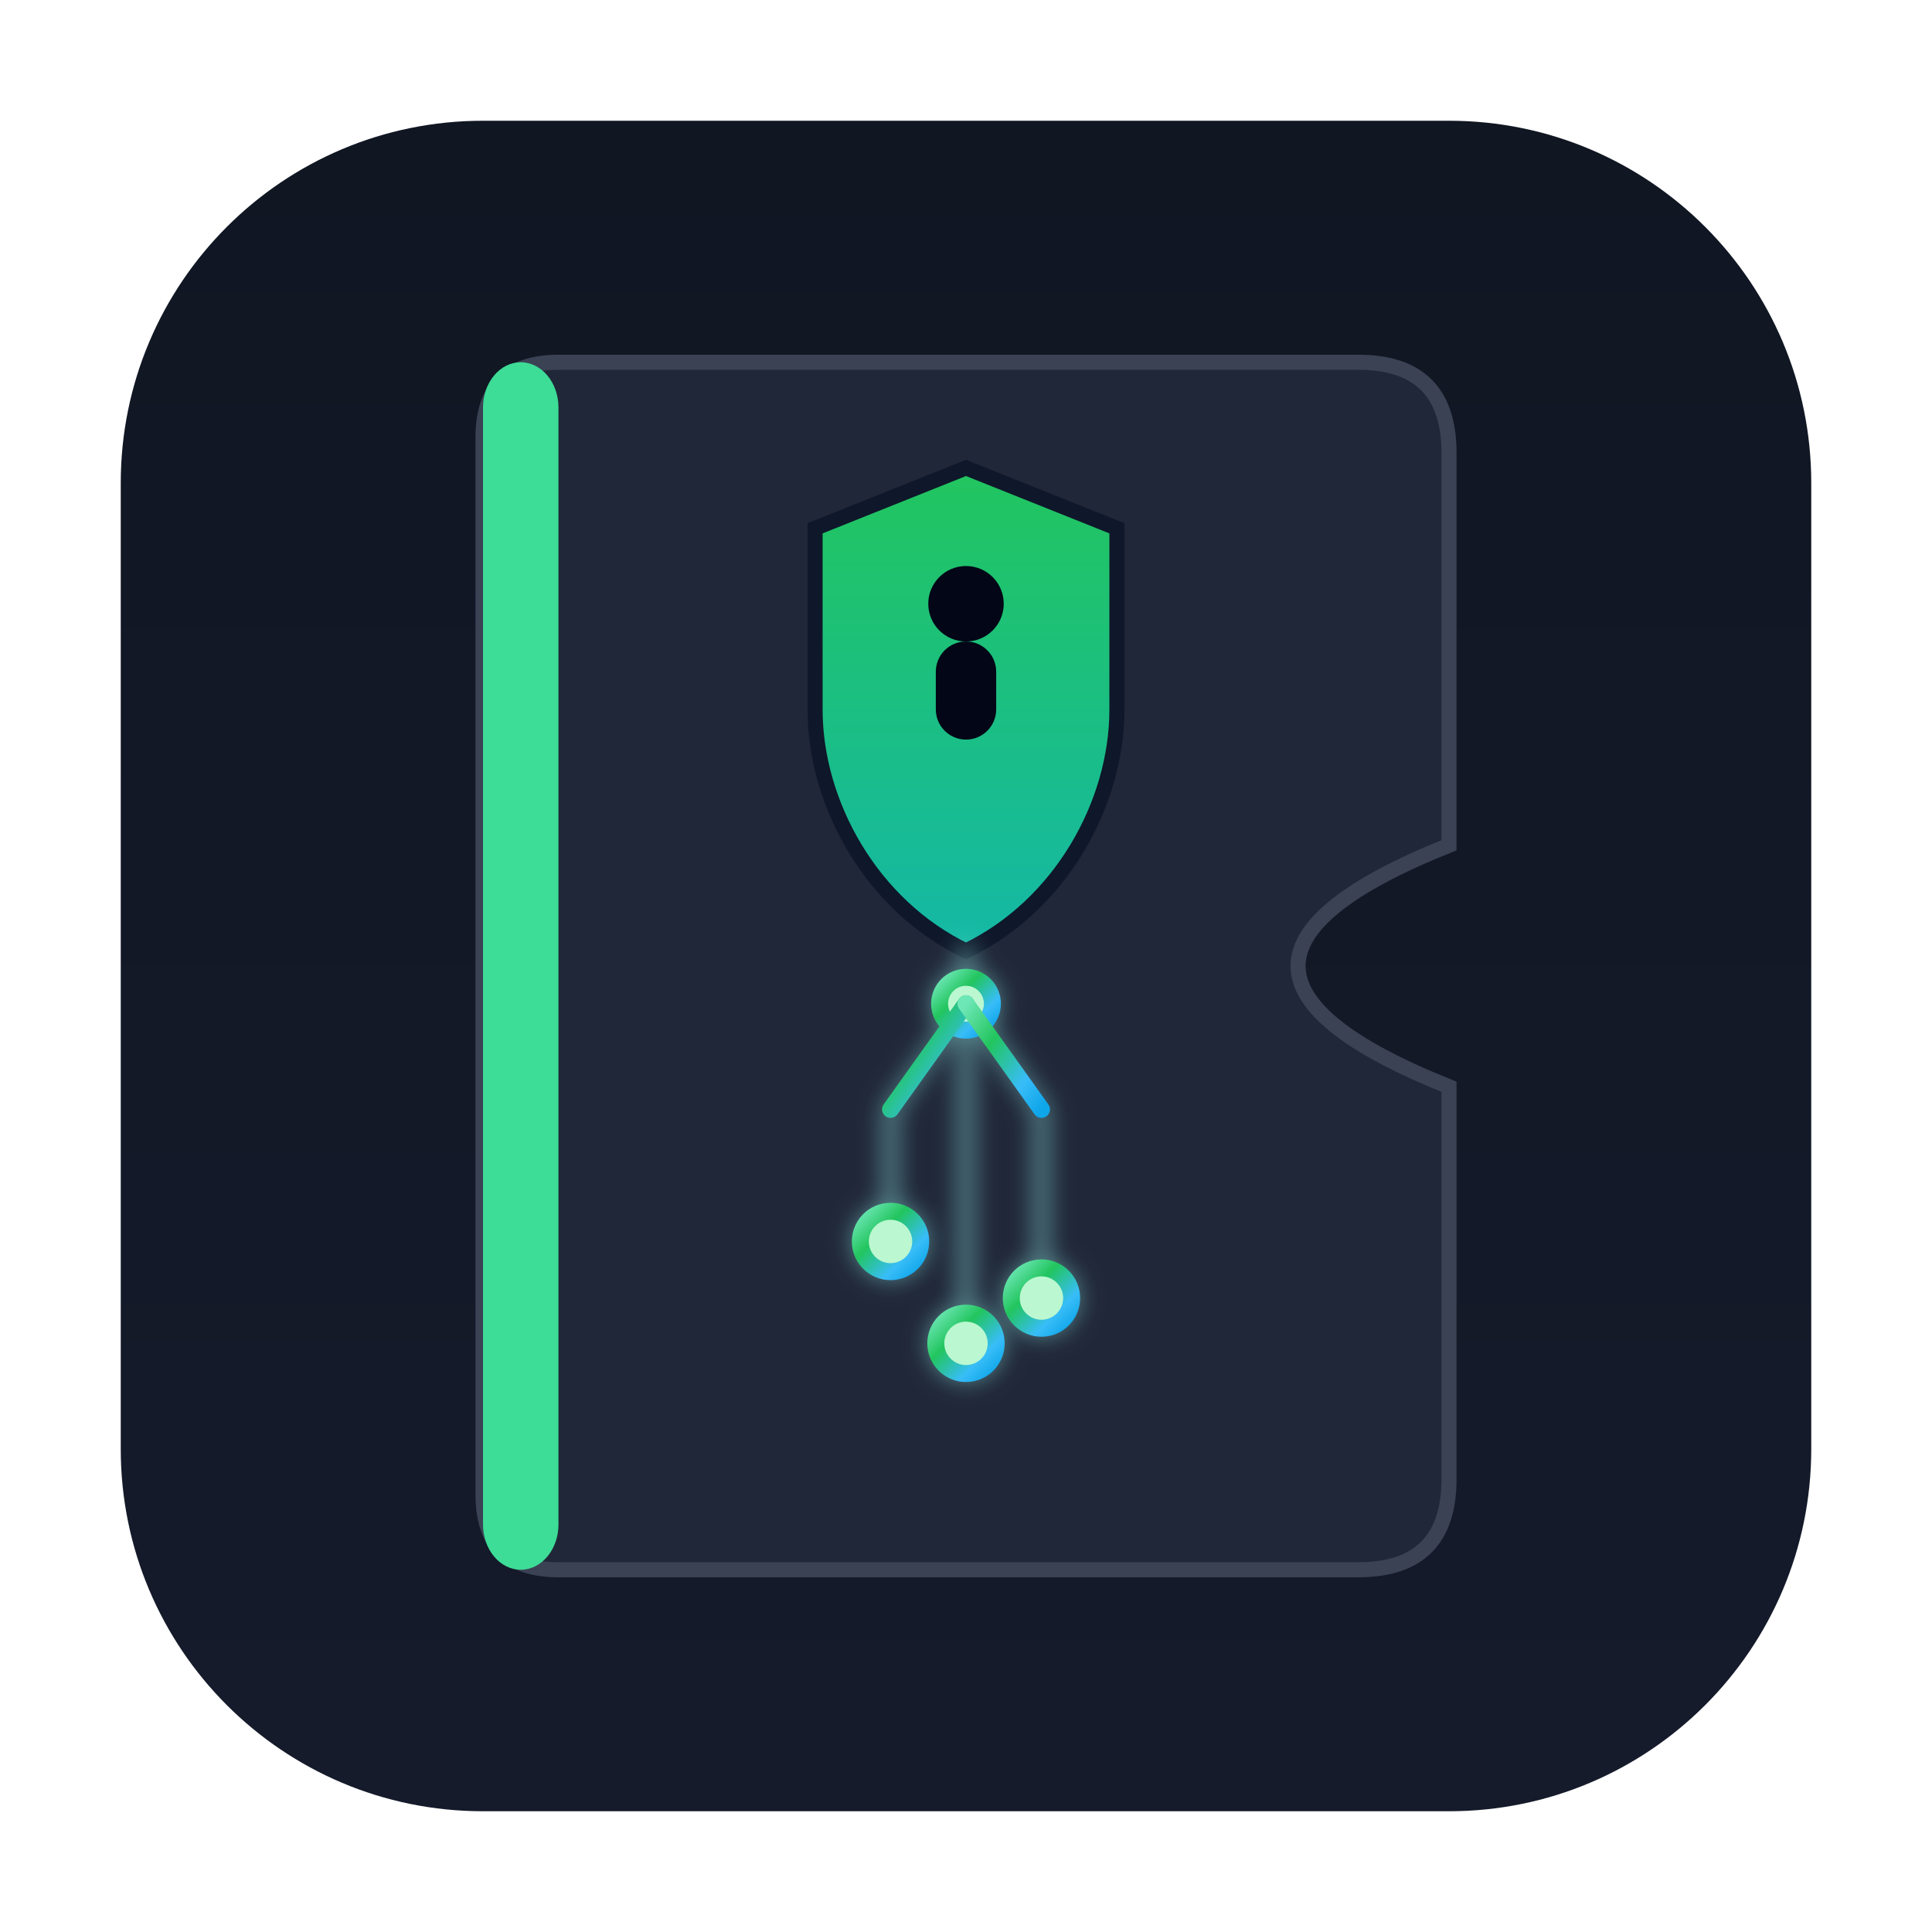
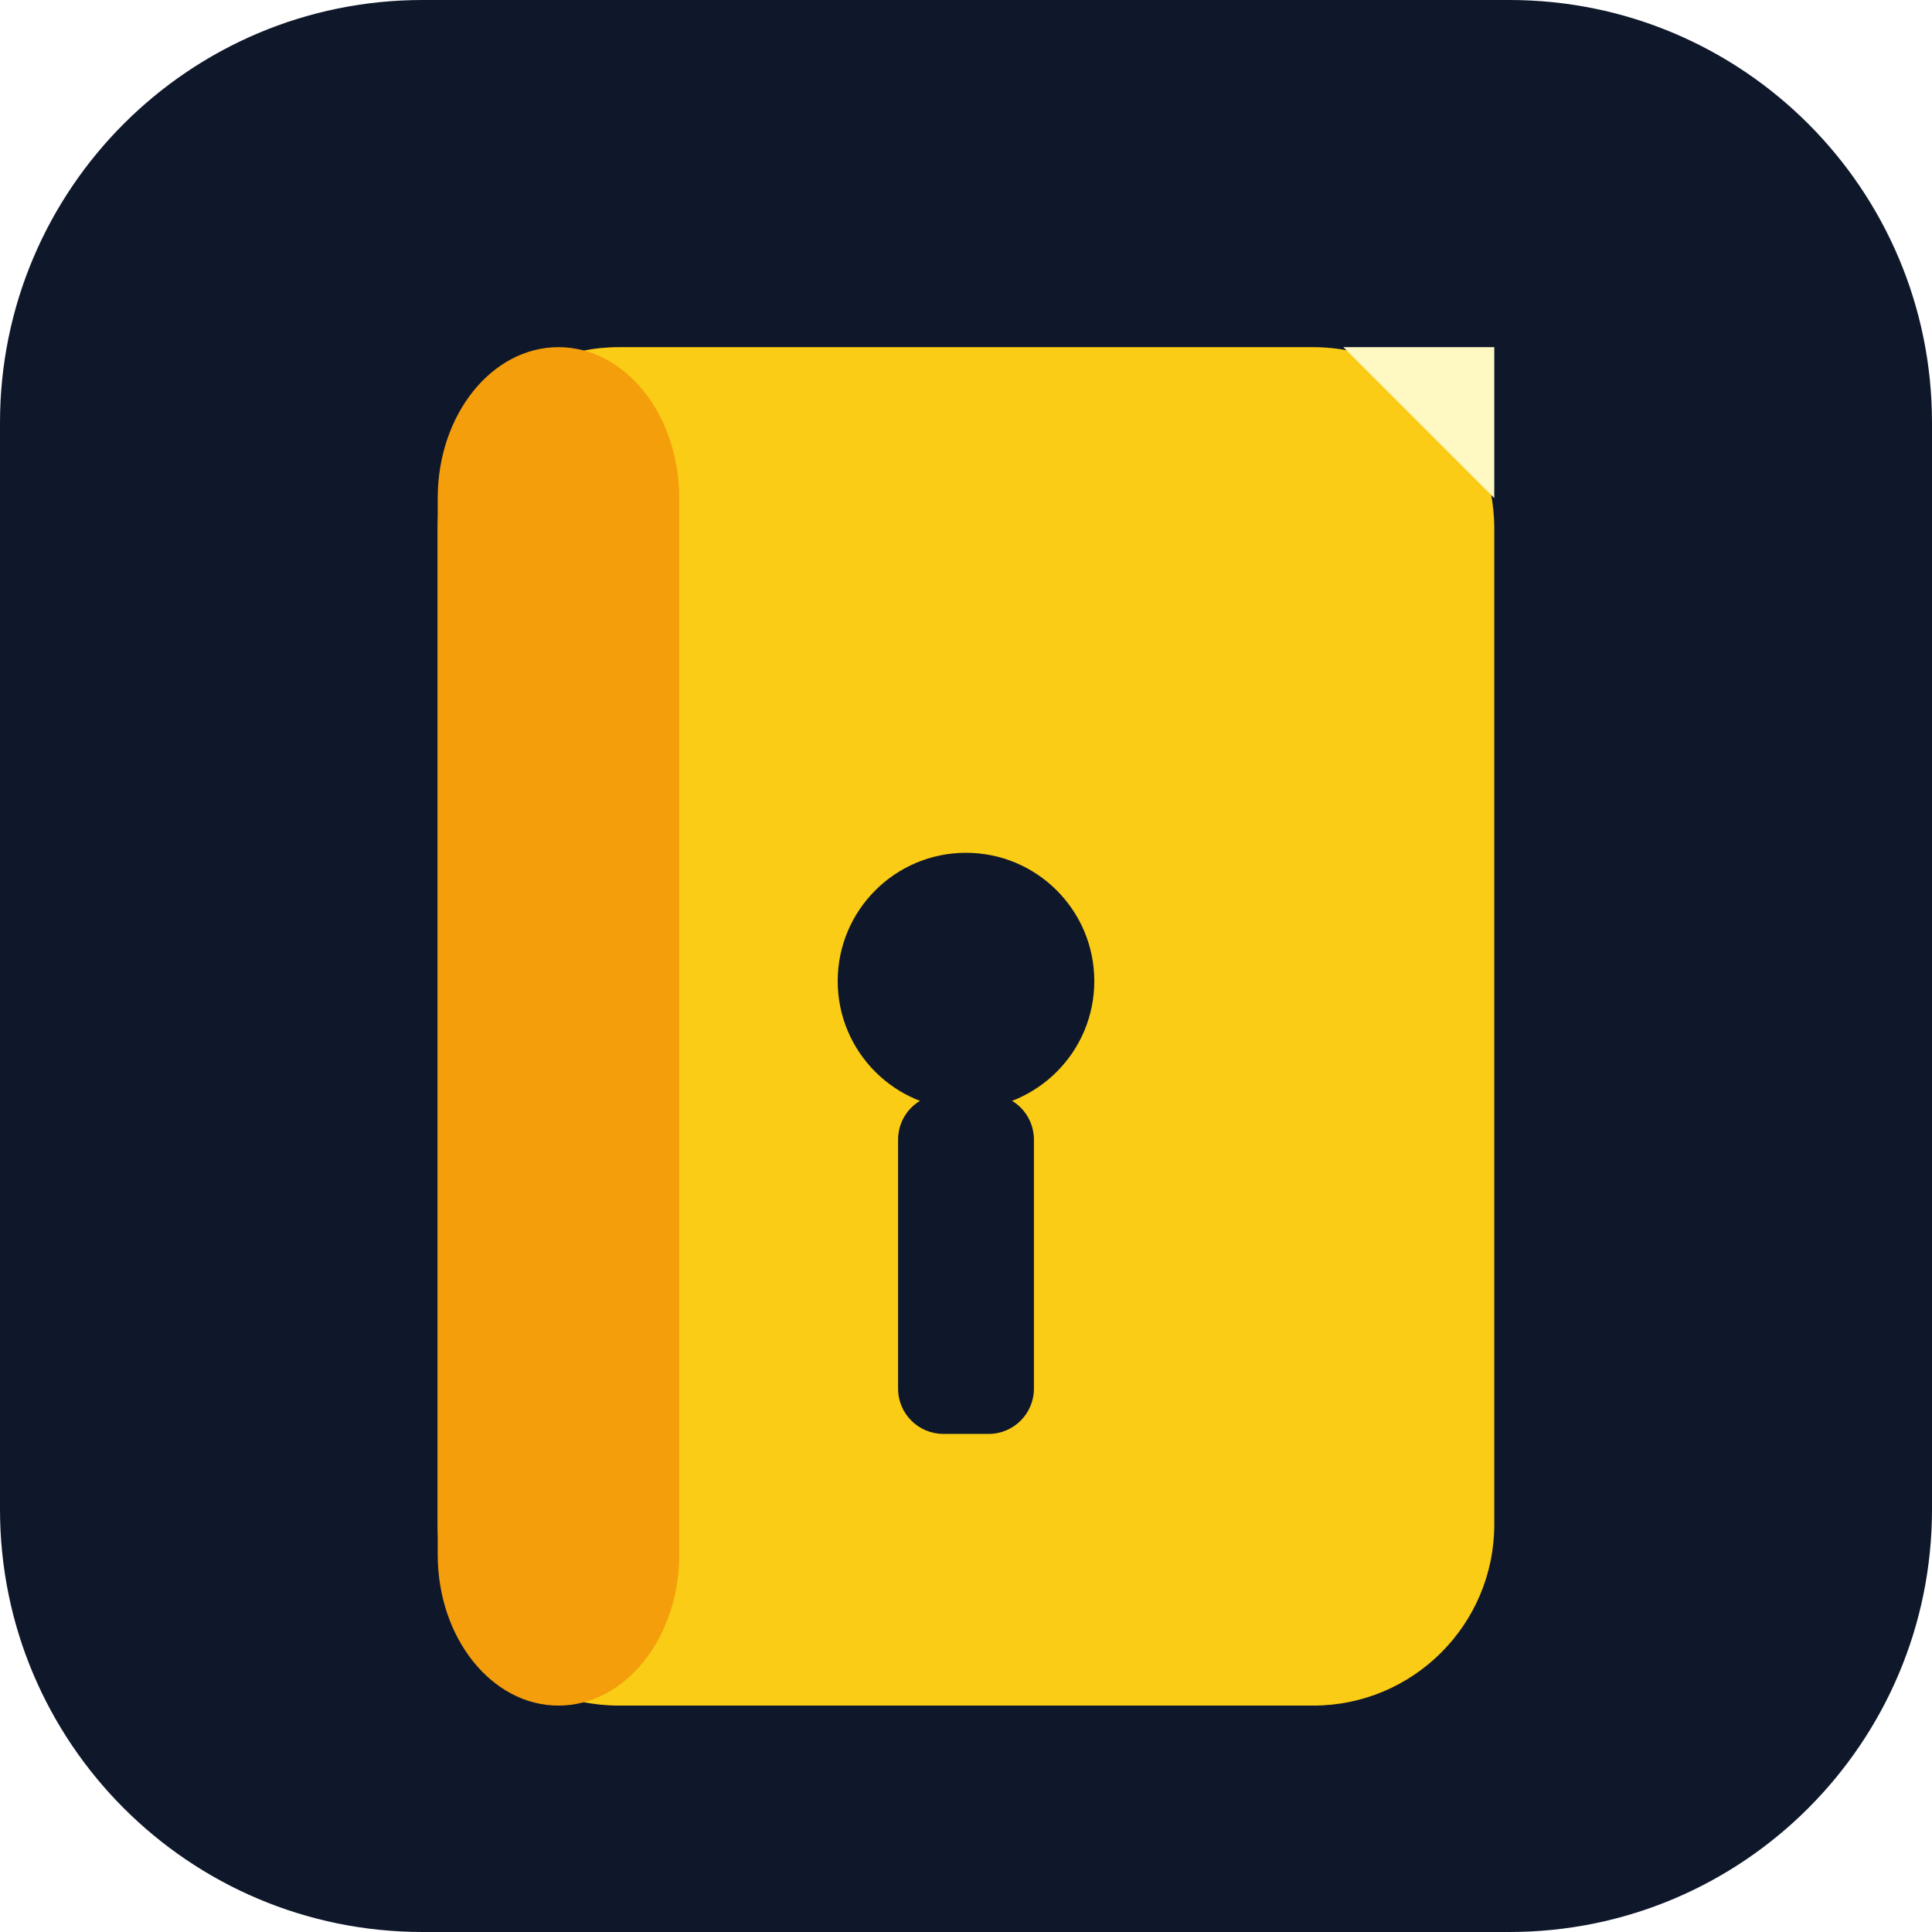
- <svg xmlns="http://www.w3.org/2000/svg" viewBox="0 0 512 512" role="img" aria-labelledby="title desc">
-   <defs>
-     <linearGradient id="bgGrad" x1="0" y1="0" x2="0" y2="1">
-       <stop offset="0%" stop-color="#101622" />
-       <stop offset="100%" stop-color="#151b2b" />
-     </linearGradient>
-     <linearGradient id="shieldGrad" x1="0" y1="0" x2="0" y2="1">
-       <stop offset="0%" stop-color="#22c55e" />
-       <stop offset="100%" stop-color="#14b8a6" />
-     </linearGradient>
-     <linearGradient id="vcGradAll" x1="0" y1="0" x2="1" y2="1">
-       <stop offset="0%" stop-color="#6ee7b7" />
-       <stop offset="35%" stop-color="#22c55e" />
-       <stop offset="75%" stop-color="#38bdf8" />
-       <stop offset="100%" stop-color="#0ea5e9" />
-     </linearGradient>
-     <filter id="vcGlow" x="-50%" y="-50%" width="200%" height="200%">
-       <feGaussianBlur stdDeviation="3" result="blur" />
-       <feColorMatrix in="blur" type="matrix" values="           0 0 0 0 0.30           0 0 0 0 0.90           0 0 0 0 0.85           0 0 0 0.85 0" />
-     </filter>
-   </defs>
-   <rect x="32" y="32" width="448" height="448" rx="96" ry="96" fill="url(#bgGrad)" />
-   <path d="       M 148 96       H 360       Q 384 96 384 120       V 224       Q 304 256 384 288       V 392       Q 384 416 360 416       H 148       Q 128 416 128 396       V 116       Q 128 96 148 96       Z     " fill="#202738" stroke="#3a4254" stroke-width="4" />
-   <rect x="128" y="96" width="20" height="320" rx="12" ry="12" fill="#3ddc97" />
-   <g transform="translate(0,-56)">
-     <path d="M 256 180 L 296 196 L 296 244 C 296 269 281 296 256 308 C 231 296 216 269 216 244 L 216 196 Z" fill="url(#shieldGrad)" stroke="#0f172a" stroke-width="4" />
-     <circle cx="256" cy="216" r="10" fill="#020617" />
-     <rect x="248" y="226" width="16" height="26" rx="8" ry="8" fill="#020617" />
-   </g>
-   <g transform="translate(0,-66)" stroke="#22c55e" stroke-width="4" fill="#22c55e" opacity="0.6" filter="url(#vcGlow)">
-     <path d="M 256 318 L 256 332" fill="none" stroke-linecap="round" />
-     <circle cx="256" cy="332" r="7" />
-     <path d="M 256 332 L 236 360" fill="none" stroke-linecap="round" stroke-linejoin="round" />
-     <path d="M 236 360 L 236 395" fill="none" stroke-linecap="round" />
-     <path d="M 256 332 L 256 422" fill="none" stroke-linecap="round" />
-     <path d="M 256 332 L 276 360" fill="none" stroke-linecap="round" stroke-linejoin="round" />
-     <path d="M 276 360 L 276 410" fill="none" stroke-linecap="round" />
-     <circle cx="236" cy="395" r="8" />
-     <circle cx="256" cy="422" r="8" />
-     <circle cx="276" cy="410" r="8" />
-   </g>
-   <g transform="translate(0,-66)" stroke="url(#vcGradAll)" stroke-width="4.5" fill="#bbf7d0" opacity="1">
-     <path d="M 256 318 L 256 332" fill="none" stroke-linecap="round" />
-     <circle cx="256" cy="332" r="7" />
-     <path d="M 256 332 L 236 360" fill="none" stroke-linecap="round" stroke-linejoin="round" />
-     <path d="M 236 360 L 236 395" fill="none" stroke-linecap="round" />
-     <path d="M 256 332 L 256 422" fill="none" stroke-linecap="round" />
-     <path d="M 256 332 L 276 360" fill="none" stroke-linecap="round" stroke-linejoin="round" />
-     <path d="M 276 360 L 276 410" fill="none" stroke-linecap="round" />
-     <circle cx="236" cy="395" r="8" />
-     <circle cx="256" cy="422" r="8" />
-     <circle cx="276" cy="410" r="8" />
-   </g>
+ <svg xmlns="http://www.w3.org/2000/svg" width="512" height="512" viewBox="0 0 512 512">
+   <rect x="0" y="0" width="512" height="512" rx="112" ry="112" fill="#0F172A" />
+   <rect x="116" y="92" width="280" height="360" rx="48" ry="48" fill="#FACC15" />
+   <rect x="116" y="92" width="64" height="360" rx="40" ry="40" fill="#F59E0B" />
+   <path d="M396 92 L356 92 L396 132 Z" fill="#FEF9C3" />
+   <circle cx="256" cy="260" r="34" fill="#0F172A" />
+   <rect x="238" y="290" width="36" height="90" rx="12" ry="12" fill="#0F172A" />
</svg>
